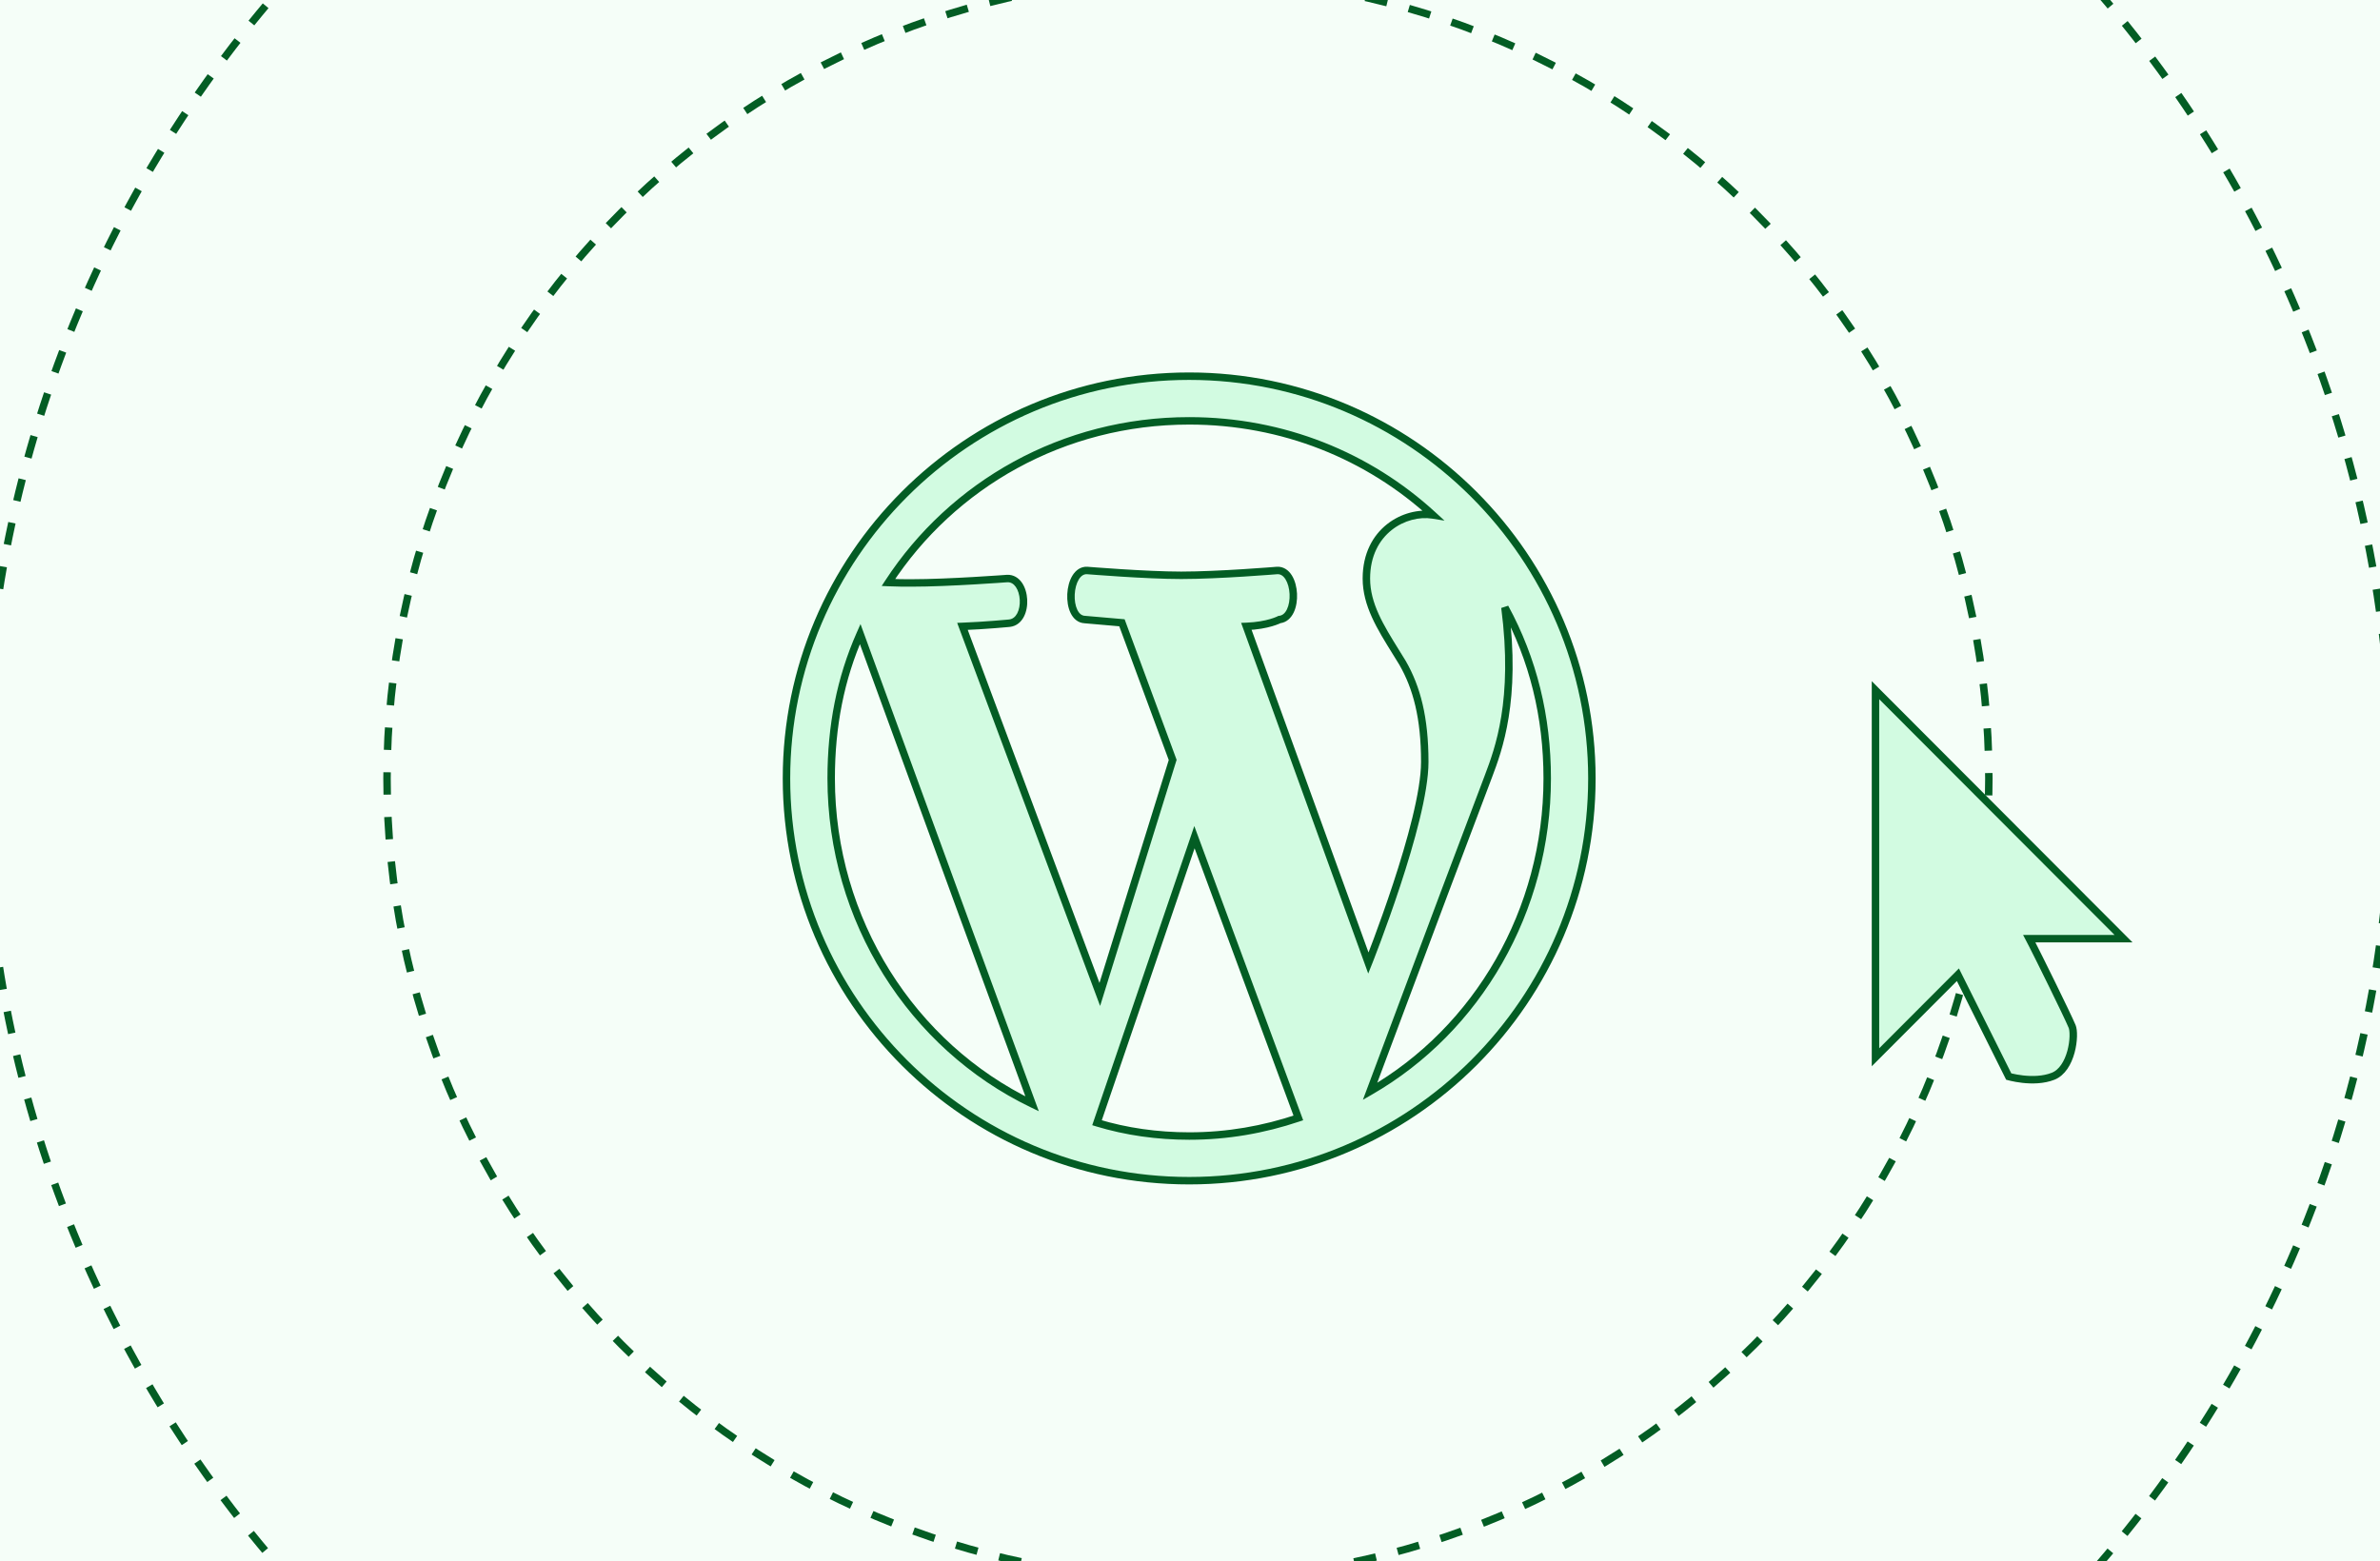
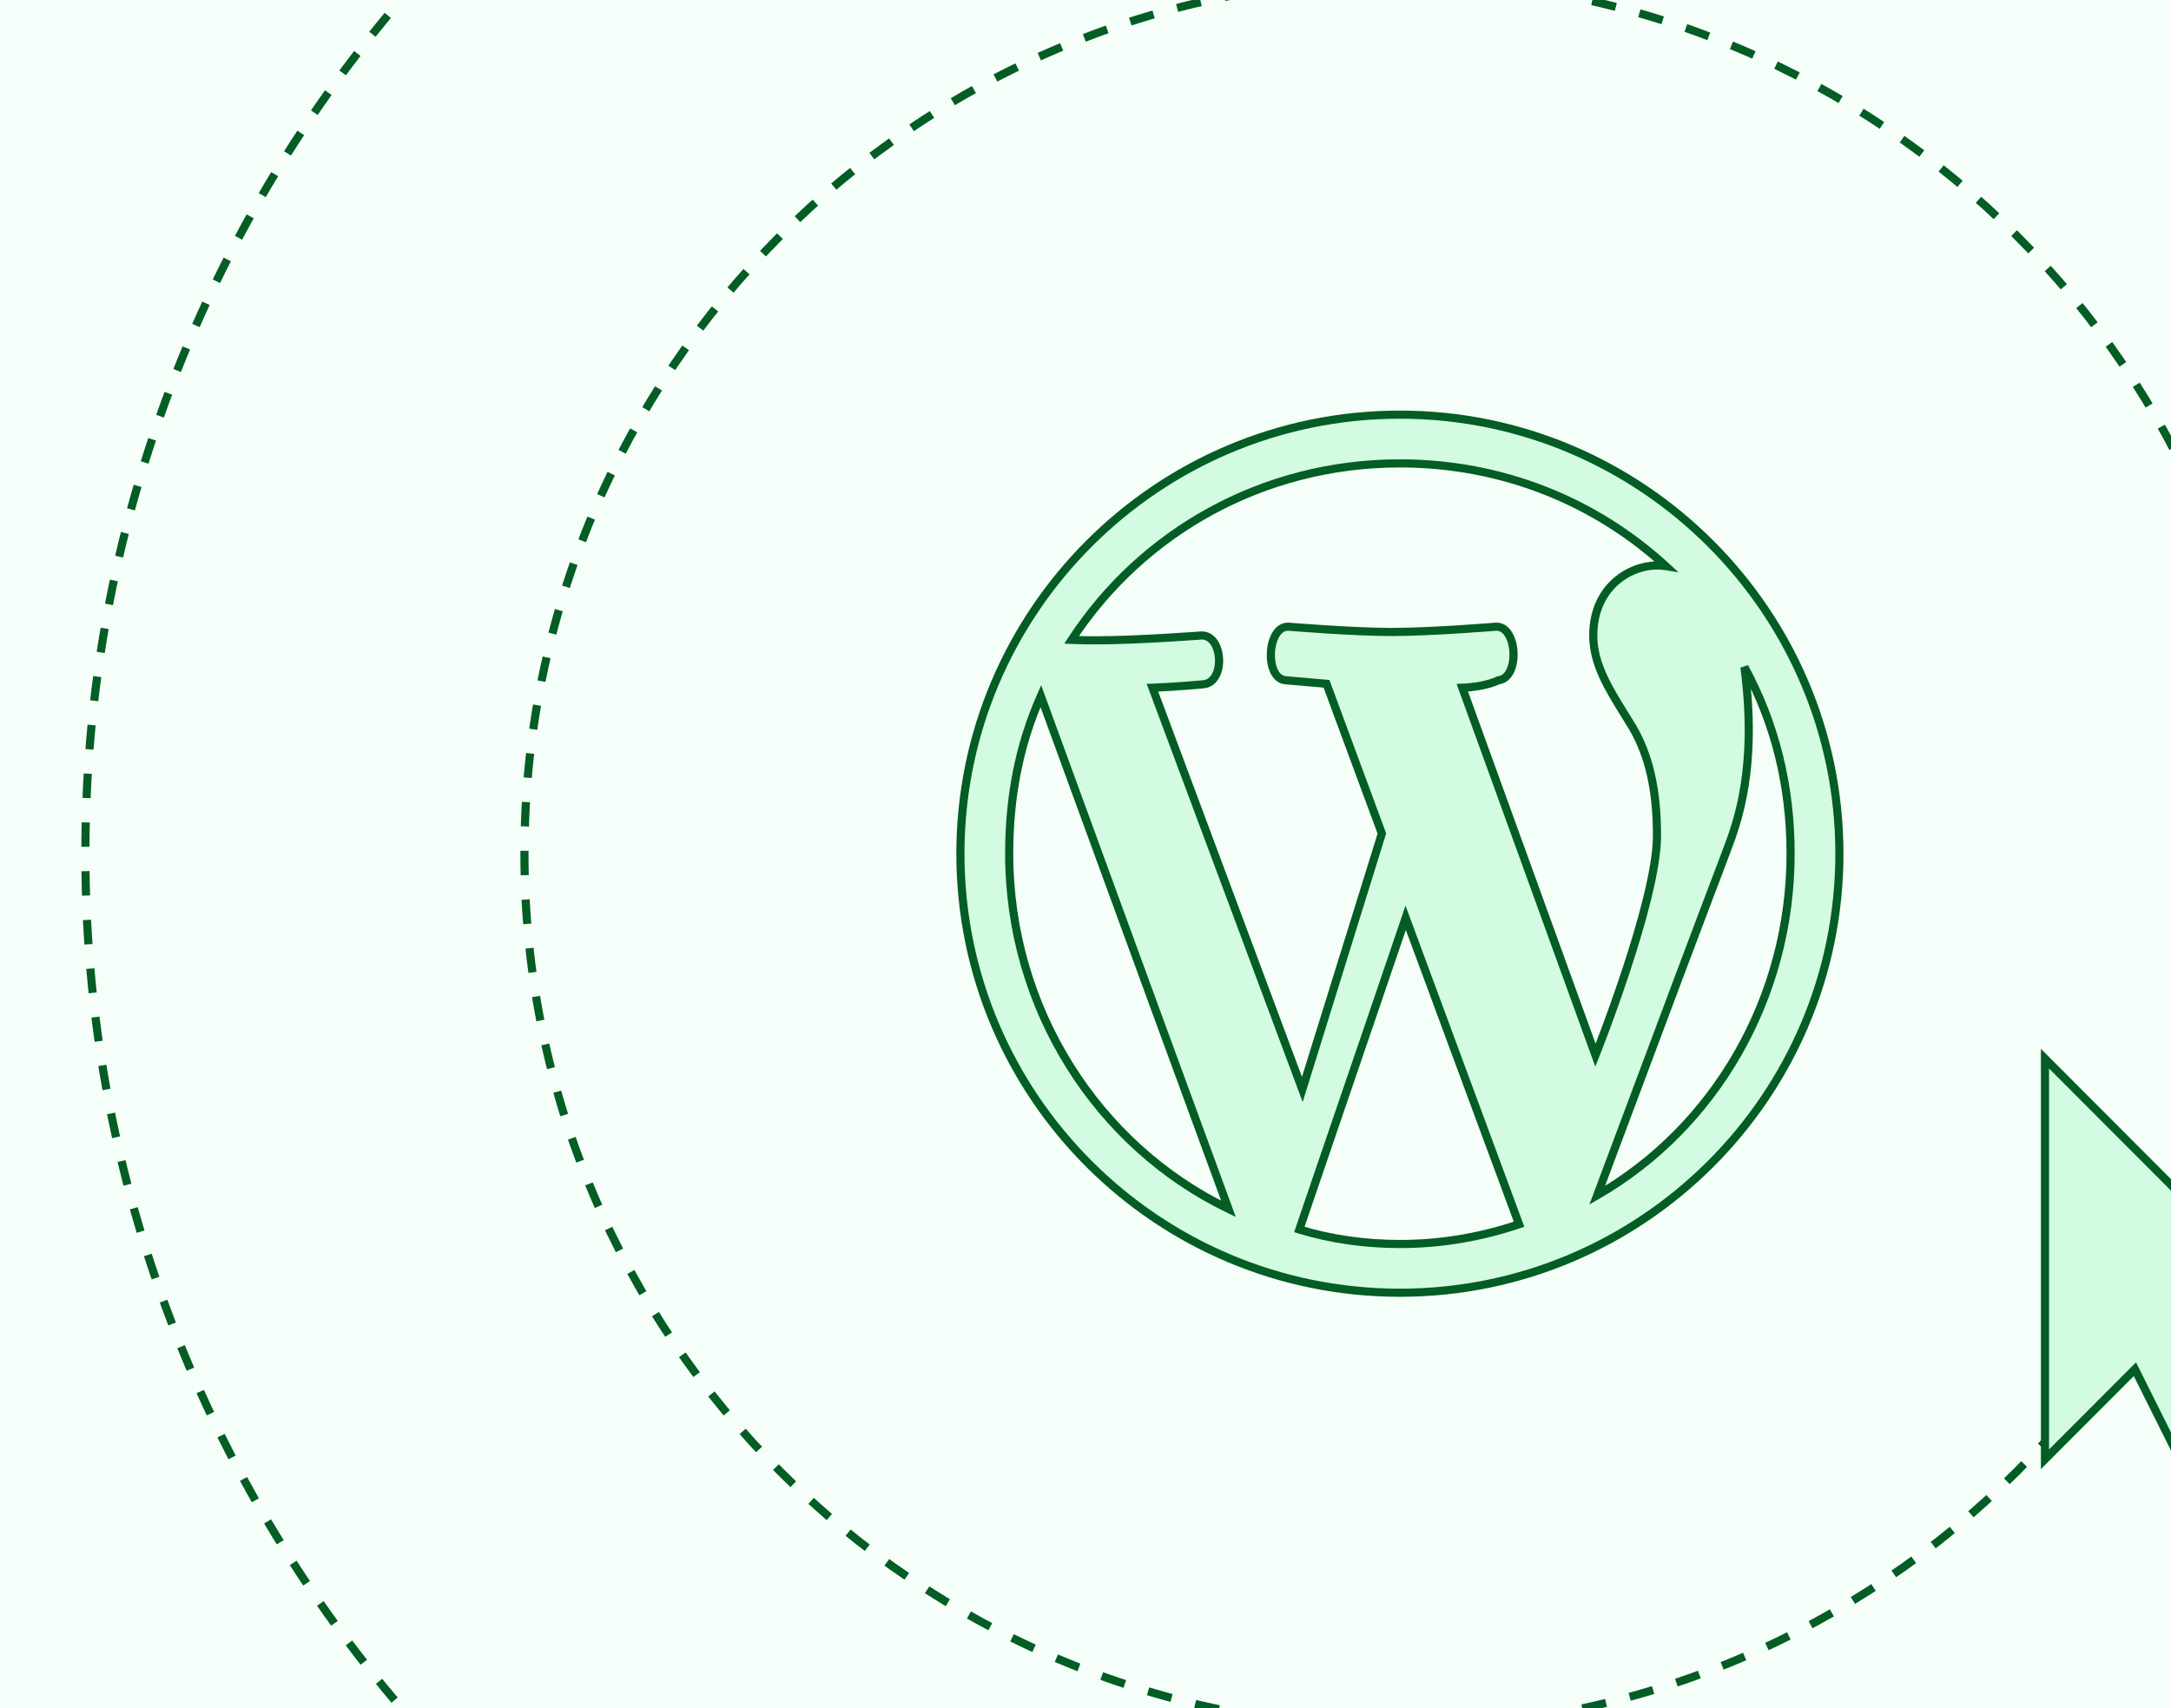
- <svg xmlns="http://www.w3.org/2000/svg" width="250" height="164" viewBox="0 0 250 164" fill="none">
-   <rect width="253.565" height="253.565" transform="translate(-2 -45)" fill="#F5FEF8" />
-   <path fill-rule="evenodd" clip-rule="evenodd" d="M167.215 81.783C167.215 58.498 148.222 39.523 124.914 39.523C101.564 39.523 82.613 58.498 82.613 81.783C82.613 105.111 101.564 124.044 124.914 124.044C148.222 124.044 167.215 105.111 167.215 81.783ZM115.524 104.478L101.1 65.809C103.426 65.725 106.049 65.471 106.049 65.471C108.164 65.218 107.91 60.696 105.795 60.78C105.795 60.78 99.662 61.245 95.77 61.245C95.008 61.245 94.205 61.245 93.316 61.203C100.042 50.891 111.675 44.214 124.915 44.214C134.771 44.214 143.739 47.891 150.507 54.103C147.631 53.638 143.527 55.751 143.527 60.78C143.527 63.519 144.987 65.868 146.628 68.51L146.629 68.511L146.63 68.512L146.632 68.516C146.864 68.889 147.099 69.268 147.334 69.655C148.815 72.233 149.661 75.402 149.661 80.051C149.661 86.348 143.739 101.182 143.739 101.182L130.922 65.809C133.206 65.725 134.39 65.091 134.39 65.091C136.505 64.879 136.252 59.808 134.137 59.935C134.137 59.935 128.045 60.442 124.069 60.442C120.389 60.442 114.213 59.935 114.213 59.935C112.098 59.808 111.844 65.006 113.959 65.091L117.851 65.429L123.181 79.84L115.524 104.478ZM156.354 81.538L156.262 81.783C153.198 89.843 150.156 97.972 147.121 106.086L147.12 106.089L147.119 106.091L147.118 106.095L147.116 106.098C146.047 108.956 144.979 111.812 143.91 114.662C155.204 108.154 162.523 95.687 162.523 81.783C162.523 75.275 161.042 69.274 158.081 63.822C159.354 73.584 157.399 78.768 156.354 81.538ZM108.417 115.972C95.811 109.886 87.309 96.701 87.309 81.783C87.309 76.289 88.281 71.302 90.354 66.611C91.619 70.072 92.883 73.534 94.148 76.998L94.155 77.018L94.156 77.018C98.897 90.002 103.644 103 108.417 115.972ZM136.381 117.451L125.467 87.953C123.456 93.879 121.431 99.806 119.399 105.75C118.011 109.809 116.621 113.877 115.23 117.958C118.276 118.888 121.576 119.353 124.917 119.353C128.936 119.353 132.743 118.677 136.381 117.451Z" fill="#D2FBE1" />
-   <path d="M101.1 65.809L101.086 65.418L100.544 65.438L100.733 65.946L101.1 65.809ZM115.524 104.478L115.158 104.615L115.558 105.688L115.898 104.594L115.524 104.478ZM106.049 65.471L106.087 65.861L106.096 65.86L106.049 65.471ZM105.795 60.78L105.779 60.389L105.766 60.39L105.795 60.78ZM93.316 61.203L92.989 60.989L92.615 61.561L93.298 61.594L93.316 61.203ZM150.507 54.103L150.445 54.489L151.733 54.697L150.772 53.815L150.507 54.103ZM146.628 68.51L146.296 68.716L146.297 68.718L146.628 68.51ZM146.629 68.511L146.96 68.303L146.96 68.303L146.629 68.511ZM146.63 68.512L146.962 68.305L146.961 68.305L146.63 68.512ZM146.632 68.516L146.965 68.31L146.964 68.31L146.632 68.516ZM147.334 69.655L147.674 69.46L147.669 69.451L147.334 69.655ZM143.739 101.182L143.371 101.315L143.721 102.281L144.102 101.327L143.739 101.182ZM130.922 65.809L130.907 65.418L130.371 65.438L130.554 65.942L130.922 65.809ZM134.39 65.091L134.352 64.701L134.274 64.709L134.206 64.746L134.39 65.091ZM134.137 59.935L134.113 59.544L134.104 59.545L134.137 59.935ZM114.213 59.935L114.245 59.545L114.236 59.544L114.213 59.935ZM113.959 65.091L113.993 64.701L113.984 64.7L113.975 64.7L113.959 65.091ZM117.851 65.429L118.218 65.293L118.132 65.061L117.885 65.039L117.851 65.429ZM123.181 79.84L123.554 79.956L123.594 79.829L123.548 79.704L123.181 79.84ZM156.262 81.783L156.628 81.922L156.628 81.921L156.262 81.783ZM156.354 81.538L155.988 81.4L155.988 81.4L156.354 81.538ZM147.121 106.086L147.487 106.223L147.487 106.223L147.121 106.086ZM147.12 106.089L146.753 105.951L146.753 105.952L147.12 106.089ZM147.119 106.091L146.752 105.954L146.752 105.954L147.119 106.091ZM147.116 106.098L147.483 106.235L147.483 106.235L147.116 106.098ZM143.91 114.662L143.544 114.525L143.161 115.545L144.106 115.001L143.91 114.662ZM158.081 63.822L158.425 63.636L157.693 63.873L158.081 63.822ZM108.417 115.972L108.247 116.324L109.118 116.745L108.784 115.837L108.417 115.972ZM90.354 66.611L90.722 66.477L90.389 65.565L89.996 66.453L90.354 66.611ZM94.148 76.998L94.515 76.863L94.515 76.863L94.148 76.998ZM94.155 77.018L93.788 77.152L93.788 77.154L94.155 77.018ZM94.156 77.018L94.523 76.884L94.522 76.883L94.156 77.018ZM125.467 87.953L125.834 87.817L125.451 86.782L125.097 87.828L125.467 87.953ZM136.381 117.451L136.506 117.822L136.888 117.694L136.748 117.316L136.381 117.451ZM119.399 105.75L119.029 105.623L119.399 105.75ZM115.23 117.958L114.86 117.832L114.73 118.215L115.116 118.333L115.23 117.958ZM124.914 39.914C148.006 39.914 166.824 58.714 166.824 81.783H167.606C167.606 58.281 148.438 39.131 124.914 39.131V39.914ZM83.005 81.783C83.005 58.714 101.78 39.914 124.914 39.914V39.131C101.348 39.131 82.222 58.281 82.222 81.783H83.005ZM124.914 123.653C101.78 123.653 83.005 104.895 83.005 81.783H82.222C82.222 105.328 101.348 124.435 124.914 124.435V123.653ZM166.824 81.783C166.824 104.895 148.006 123.653 124.914 123.653V124.435C148.437 124.435 167.606 105.328 167.606 81.783H166.824ZM100.733 65.946L115.158 104.615L115.891 104.341L101.466 65.672L100.733 65.946ZM106.049 65.471C106.011 65.082 106.011 65.082 106.011 65.082C106.011 65.082 106.011 65.082 106.011 65.082C106.011 65.082 106.011 65.082 106.011 65.082C106.011 65.082 106.01 65.082 106.01 65.082C106.008 65.082 106.006 65.082 106.004 65.082C105.999 65.083 105.992 65.084 105.982 65.084C105.962 65.086 105.933 65.089 105.895 65.093C105.82 65.1 105.709 65.11 105.568 65.122C105.287 65.147 104.888 65.181 104.416 65.218C103.472 65.292 102.241 65.376 101.086 65.418L101.114 66.2C102.285 66.158 103.528 66.073 104.477 65.999C104.952 65.961 105.354 65.927 105.637 65.902C105.779 65.889 105.891 65.879 105.968 65.872C106.006 65.868 106.036 65.865 106.056 65.864C106.066 65.863 106.074 65.862 106.079 65.861C106.081 65.861 106.083 65.861 106.085 65.861C106.085 65.861 106.086 65.861 106.086 65.861C106.086 65.861 106.086 65.861 106.086 65.861C106.086 65.861 106.087 65.861 106.087 65.861C106.087 65.861 106.087 65.861 106.049 65.471ZM105.811 61.171C106.176 61.157 106.472 61.332 106.703 61.665C106.94 62.007 107.089 62.497 107.118 63.02C107.146 63.543 107.053 64.055 106.853 64.437C106.656 64.811 106.373 65.038 106.002 65.083L106.096 65.86C106.782 65.777 107.261 65.344 107.545 64.801C107.826 64.266 107.934 63.606 107.899 62.977C107.864 62.349 107.685 61.709 107.346 61.219C107 60.72 106.472 60.361 105.78 60.389L105.811 61.171ZM95.77 61.636C97.728 61.636 100.243 61.52 102.264 61.403C103.276 61.345 104.166 61.287 104.803 61.243C105.121 61.221 105.376 61.203 105.552 61.19C105.64 61.184 105.708 61.179 105.754 61.176C105.777 61.174 105.795 61.173 105.807 61.172C105.813 61.171 105.817 61.171 105.82 61.171C105.822 61.17 105.823 61.17 105.824 61.17C105.824 61.17 105.824 61.17 105.824 61.17C105.824 61.17 105.825 61.17 105.825 61.17C105.825 61.17 105.825 61.17 105.795 60.78C105.766 60.39 105.766 60.39 105.766 60.39C105.765 60.39 105.765 60.39 105.765 60.39C105.765 60.39 105.765 60.39 105.765 60.39C105.764 60.39 105.763 60.39 105.761 60.39C105.758 60.391 105.754 60.391 105.748 60.391C105.737 60.392 105.719 60.393 105.696 60.395C105.651 60.398 105.583 60.404 105.496 60.41C105.321 60.422 105.067 60.441 104.749 60.462C104.114 60.506 103.228 60.564 102.219 60.622C100.201 60.738 97.704 60.854 95.77 60.854V61.636ZM93.298 61.594C94.197 61.636 95.009 61.636 95.77 61.636V60.854C95.008 60.854 94.213 60.854 93.335 60.812L93.298 61.594ZM124.915 43.823C111.54 43.823 99.785 50.569 92.989 60.989L93.644 61.416C100.299 51.213 111.81 44.605 124.915 44.605V43.823ZM150.772 53.815C143.932 47.537 134.871 43.823 124.915 43.823V44.605C134.672 44.605 143.545 48.244 150.242 54.391L150.772 53.815ZM143.919 60.78C143.919 56.02 147.778 54.058 150.445 54.489L150.569 53.717C147.483 53.218 143.136 55.483 143.136 60.78H143.919ZM146.96 68.303C145.305 65.639 143.919 63.387 143.919 60.78H143.136C143.136 63.651 144.669 66.097 146.296 68.716L146.96 68.303ZM146.96 68.303L146.96 68.302L146.297 68.718L146.297 68.719L146.96 68.303ZM146.961 68.305L146.96 68.303L146.297 68.718L146.298 68.72L146.961 68.305ZM146.964 68.31L146.962 68.305L146.297 68.719L146.3 68.723L146.964 68.31ZM147.669 69.451C147.432 69.063 147.196 68.683 146.965 68.31L146.3 68.723C146.532 69.096 146.766 69.474 147 69.858L147.669 69.451ZM150.052 80.051C150.052 75.352 149.196 72.111 147.674 69.46L146.995 69.85C148.434 72.355 149.27 75.453 149.27 80.051H150.052ZM143.739 101.182C144.102 101.327 144.102 101.327 144.102 101.326C144.102 101.326 144.103 101.326 144.103 101.326C144.103 101.325 144.103 101.325 144.103 101.324C144.104 101.322 144.105 101.319 144.107 101.315C144.11 101.308 144.114 101.297 144.12 101.283C144.131 101.254 144.148 101.212 144.17 101.157C144.213 101.046 144.277 100.883 144.358 100.673C144.521 100.254 144.753 99.648 145.031 98.902C145.587 97.41 146.329 95.354 147.072 93.1C147.814 90.847 148.557 88.392 149.116 86.102C149.673 83.819 150.052 81.674 150.052 80.051H149.27C149.27 81.577 148.909 83.647 148.356 85.916C147.804 88.179 147.067 90.613 146.328 92.855C145.59 95.097 144.852 97.143 144.298 98.629C144.021 99.371 143.79 99.974 143.629 100.39C143.548 100.599 143.484 100.761 143.441 100.87C143.42 100.925 143.403 100.967 143.392 100.995C143.387 101.009 143.382 101.019 143.38 101.026C143.378 101.03 143.377 101.032 143.376 101.034C143.376 101.035 143.376 101.035 143.376 101.036C143.376 101.036 143.376 101.036 143.376 101.036C143.376 101.036 143.376 101.036 143.739 101.182ZM130.554 65.942L143.371 101.315L144.107 101.048L131.29 65.676L130.554 65.942ZM134.39 65.091C134.206 64.746 134.206 64.746 134.206 64.746C134.206 64.746 134.206 64.746 134.206 64.746C134.206 64.745 134.206 64.745 134.207 64.745C134.207 64.745 134.207 64.745 134.207 64.745C134.207 64.745 134.207 64.745 134.206 64.745C134.205 64.746 134.203 64.747 134.2 64.749C134.194 64.752 134.183 64.757 134.167 64.765C134.136 64.779 134.087 64.802 134.02 64.83C133.886 64.885 133.68 64.962 133.403 65.043C132.851 65.203 132.015 65.377 130.907 65.418L130.936 66.2C132.112 66.157 133.011 65.972 133.622 65.794C133.927 65.705 134.16 65.619 134.319 65.553C134.399 65.52 134.46 65.492 134.503 65.472C134.524 65.462 134.541 65.453 134.553 65.447C134.559 65.444 134.564 65.442 134.568 65.44C134.569 65.439 134.571 65.438 134.572 65.437C134.573 65.437 134.573 65.437 134.574 65.436C134.574 65.436 134.574 65.436 134.575 65.436C134.575 65.436 134.575 65.436 134.575 65.436C134.575 65.436 134.575 65.436 134.39 65.091ZM134.16 60.325C134.502 60.305 134.795 60.483 135.034 60.865C135.277 61.254 135.43 61.812 135.459 62.405C135.488 62.998 135.393 63.579 135.187 64.009C134.984 64.436 134.7 64.667 134.352 64.701L134.429 65.48C135.138 65.409 135.616 64.927 135.894 64.347C136.169 63.771 136.275 63.053 136.241 62.367C136.207 61.681 136.031 60.983 135.698 60.45C135.36 59.91 134.829 59.501 134.113 59.544L134.16 60.325ZM124.069 60.833C126.07 60.833 128.597 60.706 130.618 60.579C131.63 60.516 132.518 60.452 133.152 60.404C133.469 60.38 133.723 60.361 133.898 60.347C133.986 60.34 134.053 60.334 134.099 60.331C134.122 60.329 134.139 60.327 134.151 60.326C134.157 60.326 134.162 60.325 134.165 60.325C134.166 60.325 134.167 60.325 134.168 60.325C134.168 60.325 134.169 60.325 134.169 60.325C134.169 60.325 134.169 60.325 134.169 60.325C134.169 60.325 134.169 60.325 134.137 59.935C134.104 59.545 134.104 59.545 134.104 59.545C134.104 59.545 134.104 59.545 134.104 59.545C134.104 59.545 134.104 59.545 134.103 59.545C134.102 59.545 134.101 59.545 134.1 59.545C134.097 59.546 134.093 59.546 134.087 59.546C134.075 59.547 134.058 59.549 134.035 59.551C133.99 59.554 133.923 59.56 133.836 59.567C133.662 59.581 133.409 59.6 133.093 59.624C132.461 59.671 131.577 59.735 130.569 59.798C128.551 59.925 126.044 60.051 124.069 60.051V60.833ZM114.213 59.935C114.181 60.325 114.181 60.325 114.181 60.325C114.181 60.325 114.181 60.325 114.181 60.325C114.181 60.325 114.182 60.325 114.182 60.325C114.183 60.325 114.184 60.325 114.186 60.325C114.189 60.325 114.193 60.326 114.199 60.326C114.211 60.327 114.229 60.329 114.252 60.331C114.298 60.334 114.367 60.34 114.455 60.347C114.631 60.361 114.888 60.381 115.206 60.404C115.844 60.452 116.732 60.516 117.736 60.579C119.741 60.706 122.216 60.833 124.069 60.833V60.051C122.242 60.051 119.789 59.925 117.786 59.798C116.785 59.735 115.9 59.671 115.265 59.624C114.947 59.6 114.692 59.58 114.516 59.567C114.428 59.56 114.361 59.554 114.315 59.551C114.292 59.549 114.274 59.547 114.263 59.546C114.257 59.546 114.252 59.545 114.249 59.545C114.248 59.545 114.247 59.545 114.246 59.545C114.246 59.545 114.245 59.545 114.245 59.545C114.245 59.545 114.245 59.545 114.245 59.545C114.245 59.545 114.245 59.545 114.213 59.935ZM113.975 64.7C113.638 64.686 113.363 64.478 113.161 64.061C112.957 63.639 112.861 63.055 112.891 62.453C112.92 61.851 113.073 61.279 113.317 60.879C113.559 60.485 113.853 60.305 114.19 60.325L114.236 59.544C113.516 59.501 112.985 59.923 112.65 60.471C112.318 61.013 112.143 61.722 112.109 62.414C112.075 63.107 112.18 63.83 112.457 64.402C112.736 64.98 113.223 65.453 113.944 65.482L113.975 64.7ZM117.885 65.039L113.993 64.701L113.925 65.481L117.817 65.819L117.885 65.039ZM123.548 79.704L118.218 65.293L117.484 65.565L122.814 79.975L123.548 79.704ZM115.898 104.594L123.554 79.956L122.807 79.724L115.151 104.362L115.898 104.594ZM156.628 81.921L156.721 81.675L155.988 81.4L155.896 81.645L156.628 81.921ZM147.487 106.223C150.523 98.109 153.564 89.981 156.628 81.922L155.896 81.644C152.831 89.705 149.79 97.835 146.754 105.948L147.487 106.223ZM147.486 106.227L147.487 106.223L146.755 105.948L146.753 105.951L147.486 106.227ZM147.485 106.229L147.486 106.227L146.753 105.952L146.752 105.954L147.485 106.229ZM147.484 106.231L147.485 106.228L146.752 105.954L146.751 105.958L147.484 106.231ZM147.483 106.235L147.484 106.231L146.751 105.958L146.75 105.961L147.483 106.235ZM144.277 114.799C145.345 111.949 146.414 109.093 147.483 106.235L146.75 105.961C145.681 108.819 144.612 111.675 143.544 114.525L144.277 114.799ZM162.131 81.783C162.131 95.55 154.885 107.886 143.715 114.323L144.106 115.001C155.523 108.422 162.914 95.824 162.914 81.783H162.131ZM157.737 64.009C160.665 69.4 162.131 75.337 162.131 81.783H162.914C162.914 75.213 161.419 69.147 158.425 63.636L157.737 64.009ZM156.721 81.676C157.779 78.87 159.753 73.619 158.469 63.772L157.693 63.873C158.955 73.55 157.019 78.666 155.988 81.4L156.721 81.676ZM86.917 81.783C86.917 96.85 95.505 110.173 108.247 116.324L108.587 115.62C96.118 109.6 87.7 96.552 87.7 81.783H86.917ZM89.996 66.453C87.899 71.199 86.917 76.241 86.917 81.783H87.7C87.7 76.337 88.664 71.405 90.712 66.769L89.996 66.453ZM94.515 76.863C93.251 73.4 91.986 69.938 90.722 66.477L89.987 66.746C91.251 70.206 92.516 73.668 93.78 77.132L94.515 76.863ZM94.523 76.884L94.515 76.863L93.78 77.132L93.788 77.152L94.523 76.884ZM94.522 76.883L94.522 76.882L93.788 77.154L93.788 77.154L94.522 76.883ZM108.784 115.837C104.011 102.865 99.264 89.867 94.523 76.884L93.788 77.153C98.529 90.136 103.276 103.135 108.049 116.107L108.784 115.837ZM125.1 88.089L136.014 117.587L136.748 117.316L125.834 87.817L125.1 88.089ZM119.769 105.876C121.801 99.932 123.827 94.006 125.838 88.079L125.097 87.828C123.086 93.753 121.06 99.679 119.029 105.623L119.769 105.876ZM115.601 118.085C116.991 114.003 118.382 109.936 119.769 105.876L119.029 105.623C117.641 109.683 116.251 113.75 114.86 117.832L115.601 118.085ZM124.917 118.962C121.611 118.962 118.35 118.502 115.345 117.584L115.116 118.333C118.202 119.275 121.54 119.744 124.917 119.744V118.962ZM136.256 117.081C132.656 118.293 128.891 118.962 124.917 118.962V119.744C128.981 119.744 132.83 119.06 136.506 117.822L136.256 117.081Z" fill="#035D24" />
-   <rect x="40.653" y="-2.347" width="168.261" height="168.261" rx="84.13" stroke="#035D24" stroke-width="0.783" stroke-dasharray="2.35 2.35" />
-   <rect x="-1.609" y="-44.609" width="252.783" height="252.783" rx="126.391" stroke="#035D24" stroke-width="0.783" stroke-dasharray="2.35 2.35" />
-   <path d="M205.278 102.79L197.005 111.078V72.512L223.061 98.616H213.799H213.154L213.452 99.188C213.953 100.151 217.138 106.582 217.665 107.85C217.738 108.026 217.794 108.388 217.781 108.887C217.768 109.372 217.691 109.942 217.536 110.509C217.219 111.665 216.609 112.694 215.667 113.069C214.638 113.478 213.442 113.485 212.477 113.377C211.999 113.323 211.587 113.243 211.297 113.176C211.176 113.148 211.076 113.123 211.001 113.103L205.905 102.891L205.662 102.405L205.278 102.79Z" fill="#D2FBE1" stroke="#035D24" stroke-width="0.783" />
+ <svg xmlns="http://www.w3.org/2000/svg" width="267" height="210" viewBox="0 0 267 210" fill="none">
+   <g clip-path="url(#clip0_3199_22256)">
+     <mask id="path-1-inside-1_3199_22256" fill="white">
+       <path d="M0 -10H301V220H0V-10Z" />
+     </mask>
+     <path d="M0 -10H301V220H0V-10Z" fill="#F5FEF8" />
+     <path fill-rule="evenodd" clip-rule="evenodd" d="M226.218 105C226.218 75.246 201.949 51 172.167 51C142.331 51 118.116 75.246 118.116 105C118.116 134.808 142.331 159 172.167 159C201.949 159 226.218 134.808 226.218 105ZM160.166 133.998L141.735 84.588C144.707 84.48 148.059 84.156 148.059 84.156C150.761 83.832 150.437 78.054 147.734 78.162C147.734 78.162 139.897 78.756 134.924 78.756C133.951 78.756 132.924 78.756 131.789 78.702C140.383 65.526 155.247 56.994 172.165 56.994C184.759 56.994 196.218 61.692 204.866 69.63C201.191 69.036 195.948 71.736 195.948 78.162C195.948 81.661 197.813 84.663 199.91 88.039L199.91 88.039C200.208 88.519 200.51 89.005 200.812 89.502C202.704 92.796 203.785 96.846 203.785 102.786C203.785 110.832 196.218 129.786 196.218 129.786L179.841 84.588C182.759 84.48 184.273 83.67 184.273 83.67C186.975 83.4 186.651 76.92 183.948 77.082C183.948 77.082 176.165 77.73 171.084 77.73C166.382 77.73 158.49 77.082 158.49 77.082C155.788 76.92 155.464 83.562 158.166 83.67L163.139 84.102L169.949 102.516L160.166 133.998ZM212.269 104.857C212.251 104.905 212.233 104.953 212.216 105C208.299 115.301 204.412 125.692 200.532 136.061L200.525 136.082L200.508 136.125C199.149 139.758 197.791 143.388 196.433 147.012C210.864 138.696 220.215 122.766 220.215 105C220.215 96.684 218.323 89.016 214.54 82.05C216.166 94.523 213.668 101.147 212.334 104.686C212.312 104.744 212.29 104.801 212.269 104.857ZM151.086 148.686C134.978 140.91 124.114 124.062 124.114 105C124.114 97.98 125.357 91.608 128.006 85.614C129.624 90.043 131.242 94.475 132.861 98.908L132.863 98.912L132.863 98.913C138.921 115.503 144.987 132.111 151.086 148.686ZM186.821 150.576L172.876 112.884C170.307 120.456 167.718 128.029 165.122 135.624C163.349 140.811 161.573 146.008 159.796 151.224C163.688 152.412 167.904 153.006 172.174 153.006C177.308 153.006 182.173 152.142 186.821 150.576Z" fill="#D2FBE1" />
+     <path d="M141.735 84.588L141.716 84.088L141.024 84.114L141.266 84.763L141.735 84.588ZM160.166 133.998L159.698 134.173L160.209 135.544L160.644 134.147L160.166 133.998ZM148.059 84.156L148.107 84.654L148.118 84.653L148.059 84.156ZM147.734 78.162L147.714 77.662L147.705 77.663L147.697 77.664L147.734 78.162ZM131.789 78.702L131.37 78.429L130.894 79.16L131.766 79.202L131.789 78.702ZM204.866 69.63L204.786 70.124L206.433 70.39L205.204 69.262L204.866 69.63ZM199.91 88.039L200.34 87.784L200.334 87.775L199.91 88.039ZM199.91 88.039L199.48 88.294L199.485 88.303L199.91 88.039ZM200.812 89.502L201.246 89.253L201.239 89.242L200.812 89.502ZM196.218 129.786L195.748 129.956L196.195 131.191L196.682 129.972L196.218 129.786ZM179.841 84.588L179.822 84.088L179.137 84.114L179.371 84.758L179.841 84.588ZM184.273 83.67L184.223 83.173L184.124 83.183L184.037 83.229L184.273 83.67ZM183.948 77.082L183.919 76.583L183.907 76.584L183.948 77.082ZM158.49 77.082L158.531 76.584L158.52 76.583L158.49 77.082ZM158.166 83.67L158.209 83.172L158.198 83.171L158.186 83.171L158.166 83.67ZM163.139 84.102L163.608 83.929L163.498 83.631L163.182 83.604L163.139 84.102ZM169.949 102.516L170.427 102.665L170.477 102.502L170.418 102.343L169.949 102.516ZM212.216 105L212.683 105.177L212.684 105.176L212.216 105ZM212.269 104.857L211.801 104.681L211.801 104.681L212.269 104.857ZM200.532 136.061L200.064 135.886L200.064 135.886L200.532 136.061ZM200.525 136.082L200.993 136.257L200.993 136.257L200.525 136.082ZM200.508 136.125L200.04 135.949L200.04 135.949L200.508 136.125ZM196.433 147.012L195.964 146.836L195.476 148.14L196.682 147.445L196.433 147.012ZM214.54 82.05L214.979 81.811L214.044 82.114L214.54 82.05ZM212.334 104.686L211.866 104.51V104.51L212.334 104.686ZM151.086 148.686L150.868 149.137L151.982 149.674L151.555 148.514L151.086 148.686ZM128.006 85.614L128.475 85.443L128.05 84.278L127.548 85.412L128.006 85.614ZM132.861 98.908L133.331 98.737L133.331 98.737L132.861 98.908ZM132.863 98.912L133.333 98.741L133.333 98.741L132.863 98.912ZM132.863 98.913L132.394 99.085L132.394 99.085L132.863 98.913ZM172.876 112.884L173.345 112.71L172.856 111.388L172.403 112.723L172.876 112.884ZM186.821 150.576L186.981 151.05L187.469 150.885L187.29 150.402L186.821 150.576ZM165.122 135.624L165.595 135.785L165.122 135.624ZM159.796 151.224L159.323 151.063L159.156 151.551L159.65 151.702L159.796 151.224ZM172.167 51.5C201.674 51.5 225.718 75.523 225.718 105H226.718C226.718 74.969 202.225 50.5 172.167 50.5V51.5ZM118.616 105C118.616 75.522 142.607 51.5 172.167 51.5V50.5C142.055 50.5 117.616 74.97 117.616 105H118.616ZM172.167 158.5C142.607 158.5 118.616 134.531 118.616 105H117.616C117.616 135.085 142.055 159.5 172.167 159.5V158.5ZM225.718 105C225.718 134.531 201.674 158.5 172.167 158.5V159.5C202.225 159.5 226.718 135.085 226.718 105H225.718ZM141.266 84.763L159.698 134.173L160.634 133.823L142.203 84.413L141.266 84.763ZM148.059 84.156C148.01 83.659 148.01 83.659 148.01 83.659C148.01 83.659 148.01 83.659 148.01 83.659C148.01 83.659 148.01 83.659 148.01 83.659C148.01 83.659 148.009 83.659 148.008 83.659C148.007 83.659 148.004 83.659 148.001 83.659C147.995 83.66 147.985 83.661 147.973 83.662C147.948 83.664 147.911 83.668 147.862 83.672C147.766 83.681 147.624 83.695 147.444 83.71C147.085 83.742 146.575 83.786 145.972 83.833C144.766 83.927 143.193 84.035 141.716 84.088L141.753 85.088C143.249 85.034 144.838 84.925 146.05 84.83C146.657 84.783 147.171 84.739 147.533 84.707C147.714 84.69 147.857 84.677 147.955 84.668C148.004 84.664 148.042 84.66 148.068 84.658C148.08 84.656 148.09 84.655 148.097 84.655C148.1 84.654 148.102 84.654 148.104 84.654C148.105 84.654 148.106 84.654 148.106 84.654C148.106 84.654 148.106 84.654 148.107 84.654C148.107 84.654 148.107 84.654 148.107 84.654C148.107 84.654 148.107 84.654 148.059 84.156ZM147.754 78.662C148.221 78.643 148.6 78.867 148.894 79.292C149.197 79.73 149.387 80.356 149.424 81.025C149.461 81.692 149.342 82.347 149.085 82.835C148.835 83.313 148.473 83.603 147.999 83.66L148.118 84.653C148.996 84.547 149.607 83.993 149.971 83.3C150.329 82.617 150.467 81.773 150.423 80.97C150.378 80.167 150.15 79.349 149.716 78.723C149.274 78.085 148.599 77.627 147.714 77.662L147.754 78.662ZM134.924 79.256C137.426 79.256 140.64 79.107 143.223 78.958C144.515 78.884 145.652 78.81 146.466 78.754C146.873 78.726 147.199 78.703 147.424 78.686C147.536 78.678 147.623 78.672 147.682 78.667C147.712 78.665 147.734 78.664 147.749 78.662C147.757 78.662 147.762 78.661 147.766 78.661C147.768 78.661 147.77 78.661 147.771 78.661C147.771 78.661 147.771 78.661 147.772 78.661C147.772 78.661 147.772 78.661 147.772 78.661C147.772 78.661 147.772 78.661 147.734 78.162C147.697 77.664 147.697 77.664 147.696 77.664C147.696 77.664 147.696 77.664 147.696 77.664C147.696 77.664 147.696 77.664 147.695 77.664C147.694 77.664 147.693 77.664 147.691 77.664C147.687 77.664 147.682 77.665 147.674 77.665C147.659 77.666 147.637 77.668 147.608 77.67C147.55 77.674 147.463 77.681 147.352 77.689C147.128 77.705 146.803 77.728 146.398 77.756C145.587 77.812 144.454 77.886 143.165 77.96C140.586 78.108 137.395 78.256 134.924 78.256V79.256ZM131.766 79.202C132.914 79.256 133.952 79.256 134.924 79.256V78.256C133.95 78.256 132.935 78.256 131.813 78.203L131.766 79.202ZM172.165 56.494C155.075 56.494 140.055 65.114 131.37 78.429L132.208 78.975C140.712 65.938 155.42 57.494 172.165 57.494V56.494ZM205.204 69.262C196.465 61.24 184.886 56.494 172.165 56.494V57.494C184.632 57.494 195.971 62.144 204.528 69.999L205.204 69.262ZM196.448 78.162C196.448 72.079 201.379 69.573 204.786 70.124L204.946 69.136C201.002 68.499 195.448 71.393 195.448 78.162H196.448ZM200.334 87.775C198.219 84.37 196.448 81.493 196.448 78.162H195.448C195.448 81.83 197.406 84.957 199.485 88.303L200.334 87.775ZM200.34 87.784L200.34 87.784L199.48 88.294L199.48 88.294L200.34 87.784ZM201.239 89.242C200.936 88.743 200.632 88.254 200.335 87.775L199.485 88.303C199.783 88.783 200.084 89.268 200.385 89.762L201.239 89.242ZM204.285 102.786C204.285 96.781 203.191 92.64 201.246 89.253L200.379 89.751C202.217 92.952 203.285 96.911 203.285 102.786H204.285ZM196.218 129.786C196.682 129.972 196.682 129.971 196.683 129.971C196.683 129.971 196.683 129.971 196.683 129.971C196.683 129.97 196.683 129.969 196.684 129.968C196.685 129.965 196.686 129.962 196.688 129.957C196.692 129.948 196.697 129.934 196.705 129.916C196.719 129.879 196.74 129.825 196.768 129.754C196.824 129.613 196.906 129.405 197.009 129.137C197.217 128.601 197.513 127.827 197.869 126.874C198.58 124.967 199.528 122.34 200.477 119.46C201.425 116.581 202.375 113.444 203.089 110.518C203.8 107.601 204.285 104.86 204.285 102.786H203.285C203.285 104.736 202.824 107.381 202.117 110.281C201.412 113.172 200.47 116.282 199.527 119.147C198.583 122.011 197.64 124.626 196.932 126.524C196.578 127.473 196.283 128.243 196.077 128.775C195.974 129.041 195.893 129.248 195.838 129.388C195.81 129.458 195.789 129.511 195.775 129.547C195.768 129.565 195.763 129.579 195.759 129.588C195.757 129.592 195.756 129.595 195.755 129.598C195.755 129.599 195.754 129.599 195.754 129.6C195.754 129.6 195.754 129.6 195.754 129.601C195.754 129.601 195.754 129.601 196.218 129.786ZM179.371 84.758L195.748 129.956L196.688 129.616L180.311 84.418L179.371 84.758ZM184.273 83.67C184.037 83.229 184.037 83.229 184.037 83.229C184.037 83.229 184.037 83.229 184.037 83.229C184.038 83.229 184.038 83.229 184.038 83.229C184.038 83.229 184.038 83.229 184.038 83.228C184.038 83.228 184.038 83.229 184.038 83.229C184.036 83.23 184.034 83.231 184.03 83.233C184.021 83.237 184.007 83.244 183.988 83.254C183.948 83.272 183.885 83.301 183.799 83.336C183.628 83.407 183.365 83.506 183.012 83.609C182.306 83.814 181.238 84.036 179.822 84.088L179.859 85.088C181.362 85.032 182.511 84.796 183.291 84.569C183.681 84.455 183.978 84.345 184.182 84.26C184.284 84.218 184.362 84.183 184.417 84.157C184.444 84.144 184.465 84.133 184.48 84.126C184.488 84.122 184.494 84.118 184.499 84.116C184.501 84.115 184.503 84.114 184.505 84.113C184.506 84.112 184.507 84.112 184.507 84.112C184.507 84.112 184.508 84.112 184.508 84.111C184.508 84.111 184.508 84.111 184.508 84.111C184.509 84.111 184.509 84.111 184.273 83.67ZM183.978 77.581C184.415 77.555 184.79 77.782 185.095 78.27C185.406 78.767 185.601 79.481 185.638 80.239C185.676 80.996 185.554 81.739 185.291 82.288C185.031 82.833 184.668 83.128 184.223 83.173L184.322 84.168C185.228 84.077 185.839 83.461 186.193 82.72C186.545 81.983 186.68 81.066 186.637 80.189C186.593 79.314 186.369 78.421 185.943 77.74C185.512 77.05 184.833 76.528 183.919 76.583L183.978 77.581ZM171.084 78.23C173.641 78.23 176.87 78.067 179.453 77.905C180.746 77.824 181.88 77.743 182.69 77.682C183.096 77.652 183.42 77.626 183.644 77.608C183.755 77.6 183.842 77.593 183.9 77.588C183.93 77.585 183.952 77.584 183.967 77.582C183.975 77.582 183.98 77.581 183.984 77.581C183.986 77.581 183.987 77.581 183.988 77.581C183.989 77.581 183.989 77.581 183.99 77.581C183.99 77.58 183.99 77.58 183.99 77.58C183.99 77.58 183.99 77.58 183.948 77.082C183.907 76.584 183.907 76.584 183.907 76.584C183.907 76.584 183.907 76.584 183.907 76.584C183.906 76.584 183.906 76.584 183.906 76.584C183.905 76.584 183.903 76.584 183.902 76.584C183.898 76.585 183.892 76.585 183.885 76.586C183.87 76.587 183.848 76.589 183.819 76.591C183.761 76.596 183.675 76.603 183.564 76.612C183.342 76.629 183.019 76.654 182.615 76.685C181.808 76.745 180.678 76.826 179.39 76.907C176.812 77.069 173.608 77.23 171.084 77.23V78.23ZM158.49 77.082C158.45 77.581 158.45 77.581 158.45 77.581C158.45 77.581 158.45 77.581 158.45 77.581C158.45 77.581 158.451 77.581 158.451 77.581C158.452 77.581 158.454 77.581 158.455 77.581C158.459 77.581 158.465 77.582 158.473 77.582C158.488 77.584 158.51 77.585 158.54 77.588C158.599 77.593 158.687 77.6 158.799 77.608C159.025 77.626 159.352 77.652 159.76 77.682C160.574 77.743 161.71 77.824 162.992 77.905C165.554 78.067 168.716 78.23 171.084 78.23V77.23C168.75 77.23 165.615 77.069 163.056 76.907C161.778 76.826 160.646 76.745 159.834 76.685C159.428 76.654 159.102 76.629 158.878 76.612C158.766 76.603 158.679 76.596 158.62 76.591C158.591 76.589 158.569 76.587 158.554 76.586C158.546 76.585 158.541 76.585 158.537 76.584C158.535 76.584 158.534 76.584 158.533 76.584C158.532 76.584 158.532 76.584 158.532 76.584C158.532 76.584 158.531 76.584 158.531 76.584C158.531 76.584 158.531 76.584 158.49 77.082ZM158.186 83.171C157.756 83.153 157.404 82.887 157.147 82.355C156.886 81.815 156.763 81.069 156.801 80.299C156.838 79.53 157.033 78.8 157.346 78.289C157.654 77.785 158.03 77.555 158.461 77.581L158.52 76.583C157.599 76.528 156.921 77.068 156.493 77.767C156.069 78.459 155.845 79.366 155.802 80.25C155.759 81.135 155.893 82.059 156.247 82.79C156.604 83.528 157.225 84.133 158.146 84.17L158.186 83.171ZM163.182 83.604L158.209 83.172L158.123 84.168L163.096 84.6L163.182 83.604ZM170.418 102.343L163.608 83.929L162.67 84.276L169.48 102.69L170.418 102.343ZM160.644 134.147L170.427 102.665L169.472 102.368L159.689 133.85L160.644 134.147ZM212.684 105.176C212.701 105.129 212.719 105.082 212.737 105.034L211.801 104.681C211.783 104.729 211.765 104.777 211.747 104.824L212.684 105.176ZM201.001 136.236C204.88 125.867 208.767 115.478 212.683 105.177L211.748 104.822C207.831 115.125 203.943 125.517 200.064 135.886L201.001 136.236ZM200.993 136.257L201.001 136.236L200.064 135.886L200.056 135.906L200.993 136.257ZM200.977 136.3L200.993 136.257L200.056 135.906L200.04 135.949L200.977 136.3ZM196.901 147.187C198.259 143.564 199.618 139.933 200.977 136.3L200.04 135.949C198.681 139.583 197.323 143.213 195.964 146.836L196.901 147.187ZM219.715 105C219.715 122.591 210.457 138.354 196.183 146.579L196.682 147.445C211.272 139.038 220.715 122.941 220.715 105H219.715ZM214.1 82.288C217.842 89.177 219.715 96.763 219.715 105H220.715C220.715 96.605 218.805 88.854 214.979 81.811L214.1 82.288ZM212.801 104.863C214.153 101.277 216.676 94.567 215.036 81.985L214.044 82.114C215.656 94.479 213.183 101.017 211.866 104.51L212.801 104.863ZM212.737 105.034C212.758 104.977 212.78 104.92 212.801 104.863L211.866 104.51C211.844 104.568 211.822 104.625 211.801 104.681L212.737 105.034ZM123.614 105C123.614 124.253 134.587 141.276 150.868 149.137L151.303 148.236C135.37 140.544 124.614 123.872 124.614 105H123.614ZM127.548 85.412C124.869 91.477 123.614 97.918 123.614 105H124.614C124.614 98.042 125.846 91.74 128.463 85.816L127.548 85.412ZM133.331 98.737C131.712 94.304 130.094 89.872 128.475 85.443L127.536 85.786C129.154 90.215 130.773 94.647 132.392 99.08L133.331 98.737ZM133.333 98.741L133.331 98.737L132.392 99.08L132.393 99.084L133.333 98.741ZM133.333 98.742L133.333 98.741L132.393 99.084L132.394 99.085L133.333 98.742ZM151.555 148.514C145.456 131.939 139.391 115.331 133.333 98.742L132.394 99.085C138.452 115.674 144.517 132.283 150.616 148.859L151.555 148.514ZM172.407 113.057L186.352 150.749L187.29 150.402L173.345 112.71L172.407 113.057ZM165.595 135.785C168.192 128.19 170.78 120.617 173.35 113.044L172.403 112.723C169.834 120.295 167.245 127.867 164.649 135.462L165.595 135.785ZM160.269 151.385C162.046 146.17 163.822 140.972 165.595 135.785L164.649 135.462C162.876 140.649 161.099 145.847 159.323 151.063L160.269 151.385ZM172.174 152.506C167.949 152.506 163.782 151.918 159.942 150.746L159.65 151.702C163.593 152.906 167.858 153.506 172.174 153.506V152.506ZM186.662 150.102C182.062 151.652 177.251 152.506 172.174 152.506V153.506C177.366 153.506 182.284 152.632 186.981 151.05L186.662 150.102Z" fill="#035D24" />
+     <rect x="64.5" y="-2.5" width="215" height="215" rx="107.5" stroke="#035D24" stroke-dasharray="3 3" />
+     <rect x="10.5" y="-56.5" width="323" height="323" rx="161.5" stroke="#035D24" stroke-dasharray="3 3" />
+     <path d="M262.072 168.897L251.5 179.487V130.209L284.794 163.564H272.96H272.136L272.516 164.295C273.157 165.525 277.226 173.742 277.9 175.362C277.993 175.587 278.064 176.05 278.047 176.687C278.031 177.307 277.933 178.036 277.735 178.76C277.33 180.238 276.55 181.552 275.346 182.031C274.031 182.554 272.503 182.562 271.27 182.424C270.659 182.356 270.134 182.253 269.762 182.168C269.608 182.132 269.48 182.1 269.385 182.075L262.873 169.026L262.562 168.405L262.072 168.897Z" fill="#D2FBE1" stroke="#035D24" />
+   </g>
+   <path d="M301 219H0V221H301V219Z" fill="#D9D9D9" mask="url(#path-1-inside-1_3199_22256)" />
+   <defs>
+     <clipPath id="clip0_3199_22256">
+       <path d="M0 -10H301V220H0V-10Z" fill="white" />
+     </clipPath>
+   </defs>
</svg>
